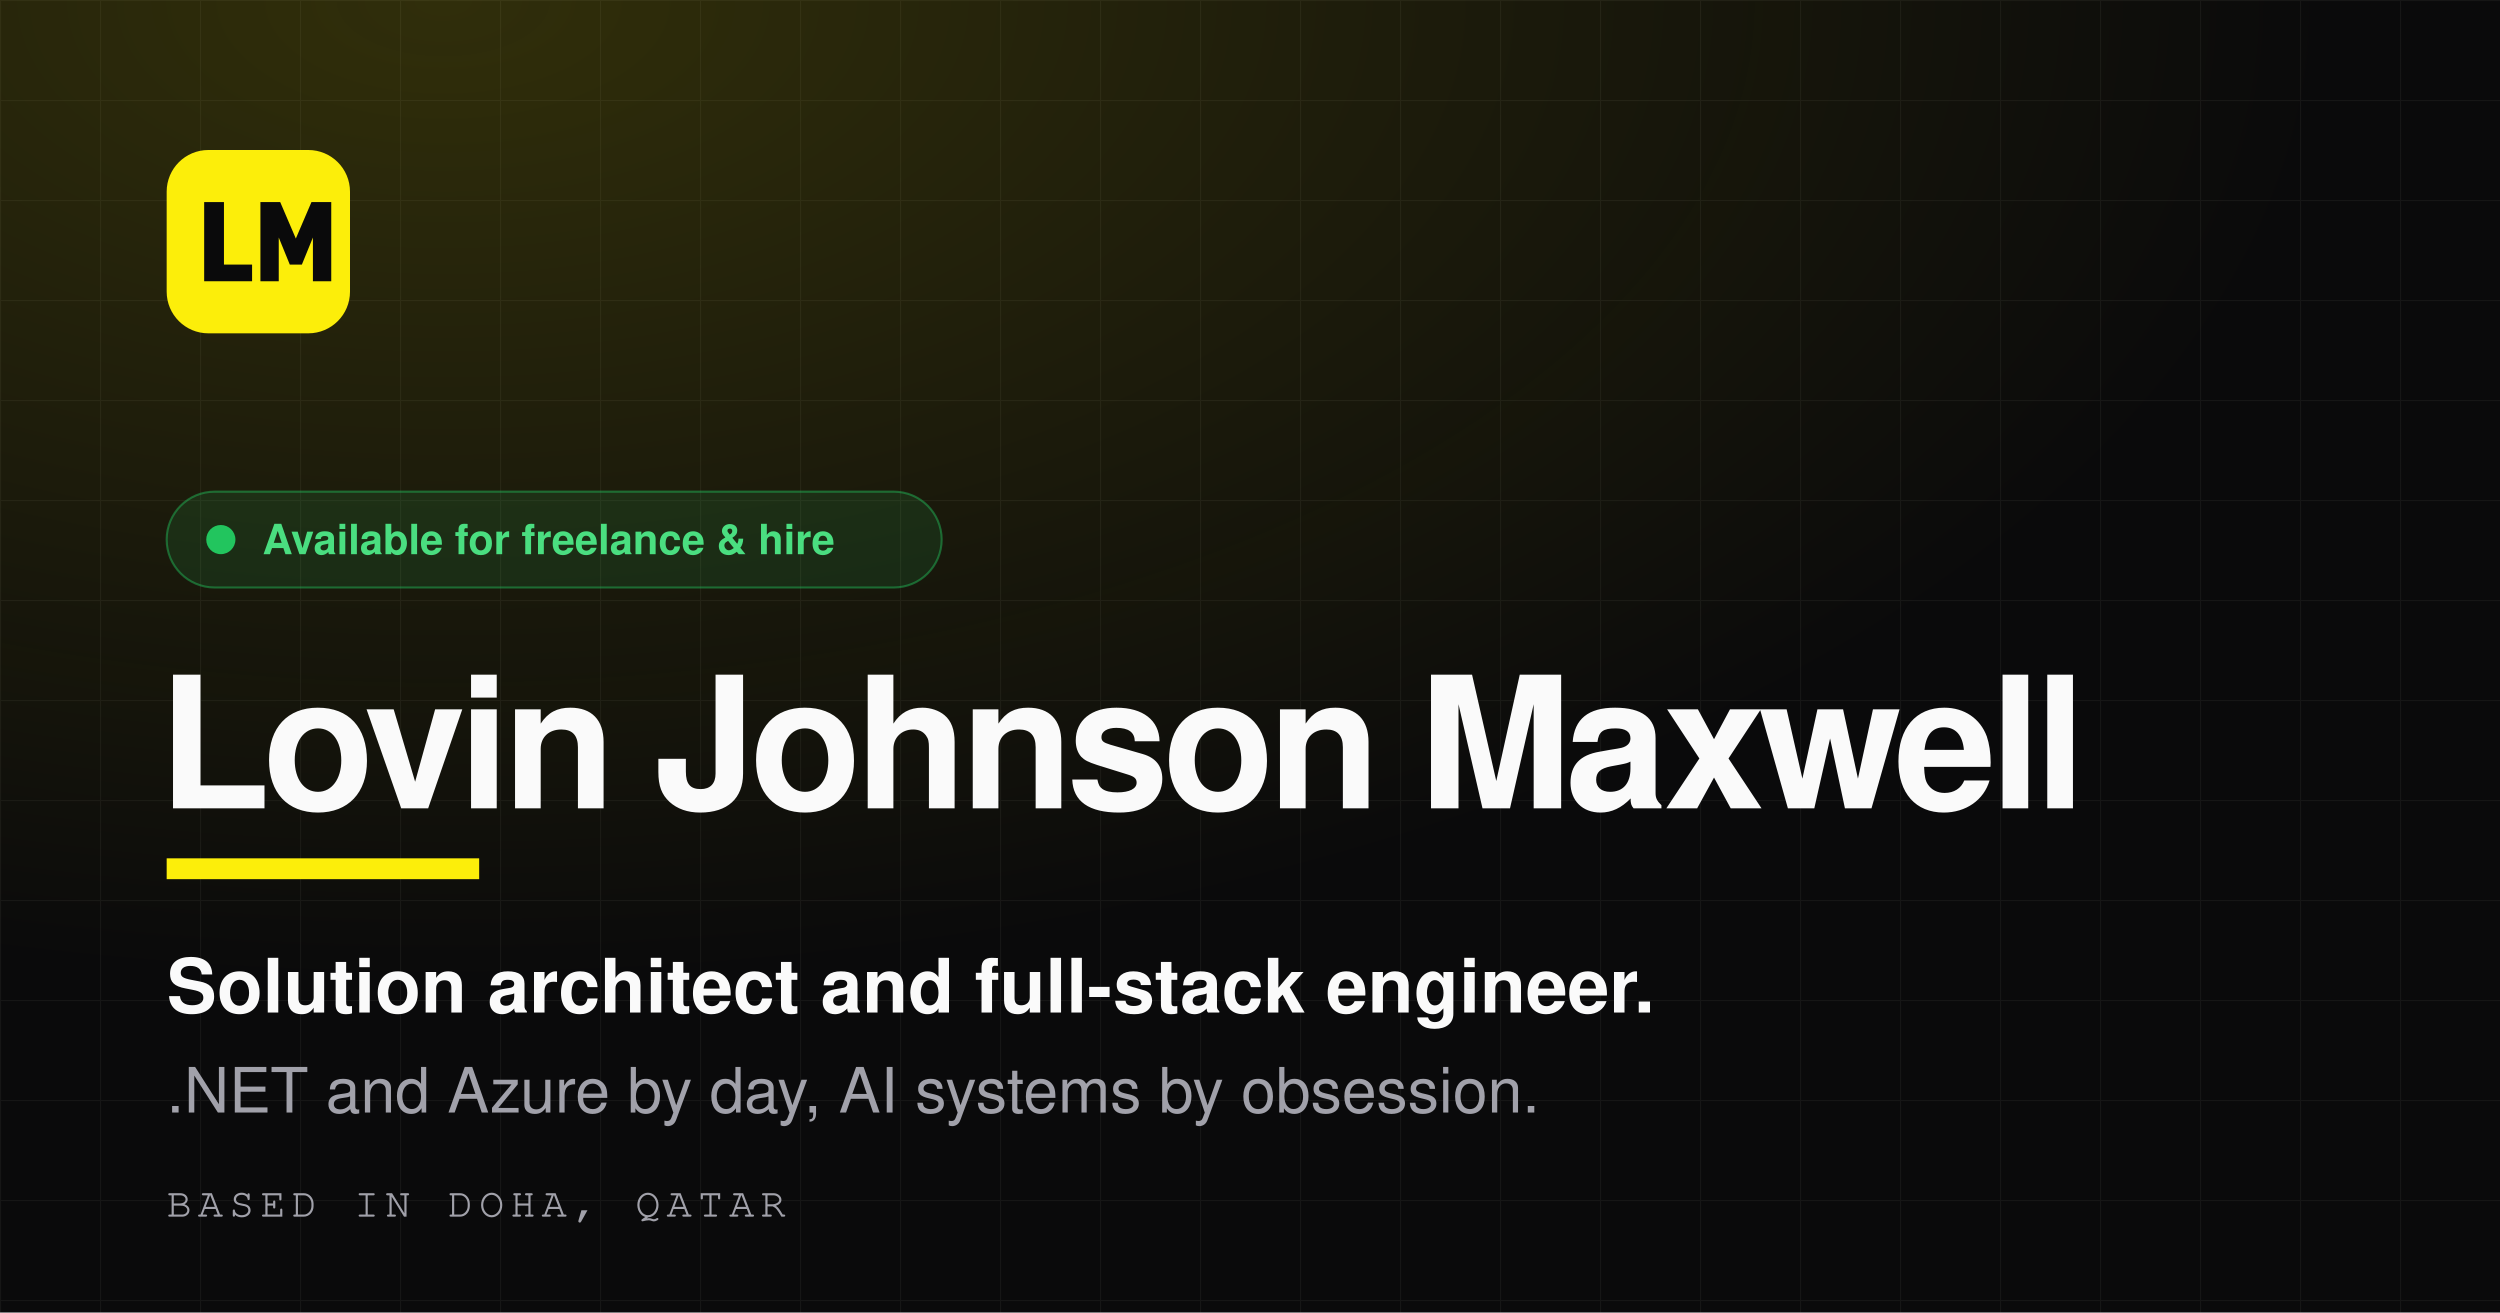
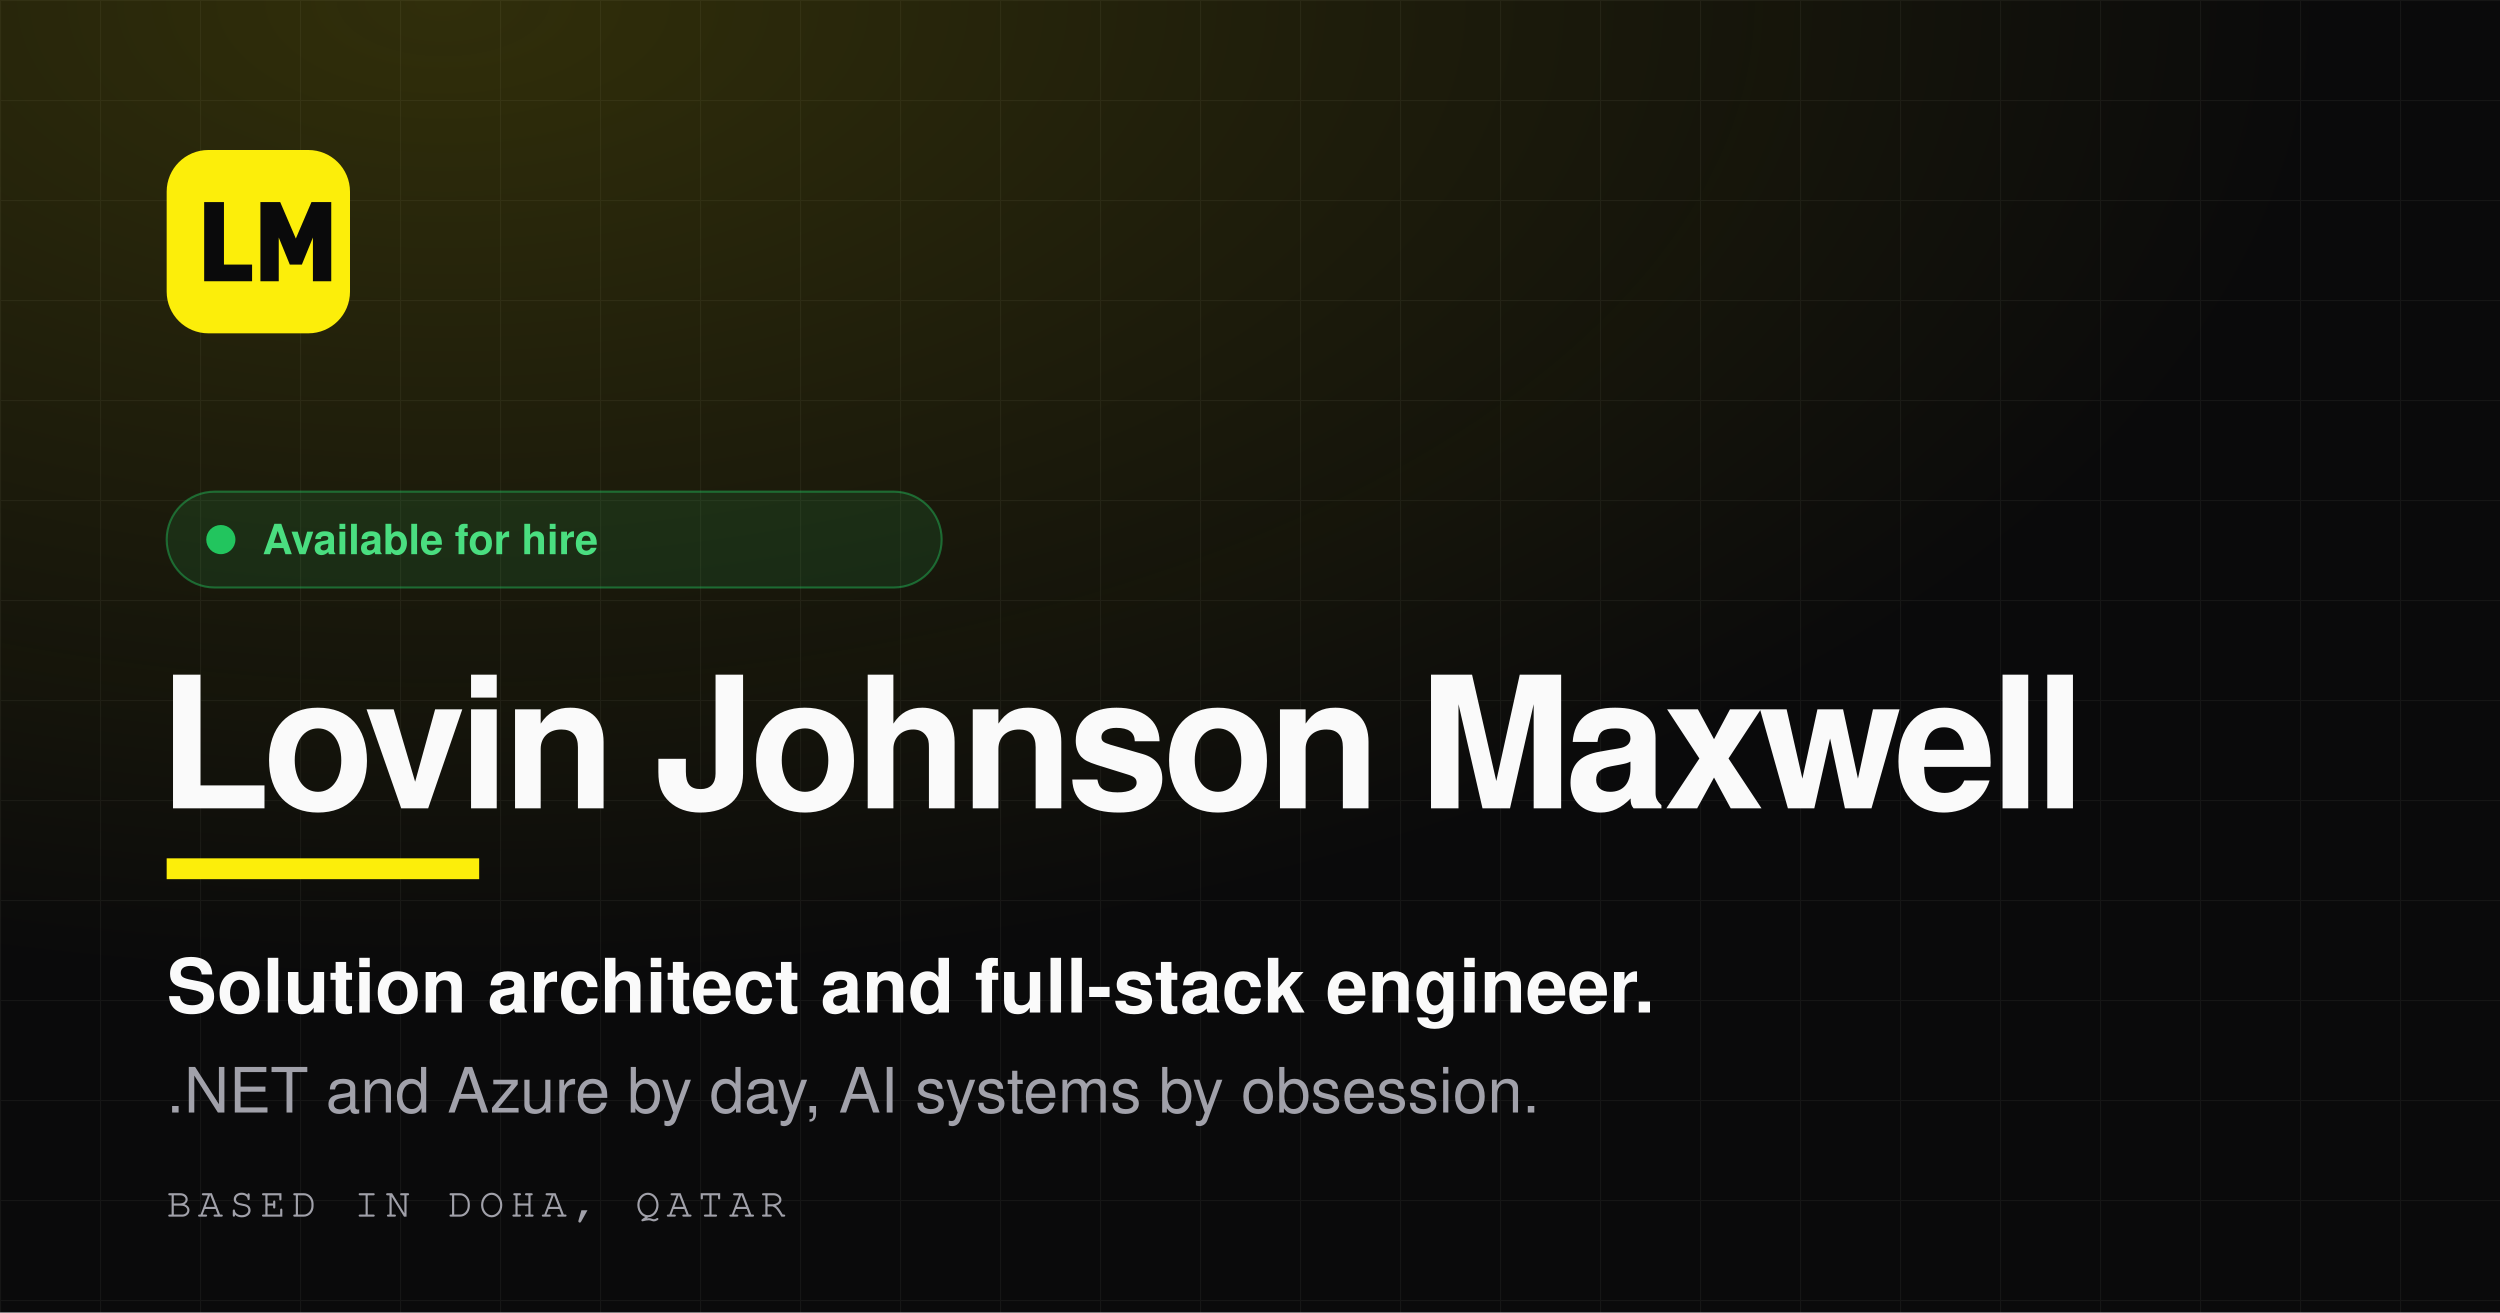
<svg xmlns="http://www.w3.org/2000/svg" width="1200" height="630" viewBox="0 0 1200 630">
  <defs>
    <radialGradient id="glow" cx="18%" cy="0%" r="75%">
      <stop offset="0" stop-color="#fcee0a" stop-opacity="0.16" />
      <stop offset="1" stop-color="#fcee0a" stop-opacity="0" />
    </radialGradient>
    <pattern id="grid" width="48" height="48" patternUnits="userSpaceOnUse">
      <path d="M48 0H0V48" fill="none" stroke="#ffffff" stroke-opacity="0.05" stroke-width="1" />
    </pattern>
  </defs>
  <rect width="1200" height="630" fill="#0a0a0b" />
  <rect width="1200" height="630" fill="url(#grid)" />
  <rect width="1200" height="630" fill="url(#glow)" />
  <g transform="translate(80 72)">
    <rect width="88" height="88" rx="20" fill="#fcee0a" />
    <path d="M18 25h9.5v30H41v8H18z" fill="#0a0a0b" />
    <path d="M45 63V25h9.5l7.5 17.5L69.500 25H79v38h-8.800V42l-5.300 13h-5.800l-5.300-13v21z" fill="#0a0a0b" />
  </g>
  <g transform="translate(80 236)">
    <rect width="372" height="46" rx="23" fill="#22c55e" fill-opacity="0.12" stroke="#22c55e" stroke-opacity="0.45" />
    <circle cx="26" cy="23" r="7" fill="#22c55e" />
-     <text x="46" y="30" font-family="Helvetica, Arial, sans-serif" font-size="20" font-weight="600" fill="#4ade80">Available for freelance &amp; hire</text>
+     <text x="46" y="30" font-family="Helvetica, Arial, sans-serif" font-size="20" font-weight="600" fill="#4ade80">Available for hire</text>
  </g>
  <text x="76" y="388" font-family="Helvetica, Arial, sans-serif" font-size="88" font-weight="700" letter-spacing="-3" fill="#fafafa">Lovin Johnson Maxwell</text>
  <rect x="80" y="412" width="150" height="10" fill="#fcee0a" />
  <text x="80" y="486" font-family="Helvetica, Arial, sans-serif" font-size="36" font-weight="600" fill="#fafafa">Solution architect and full-stack engineer.</text>
  <text x="80" y="534" font-family="Helvetica, Arial, sans-serif" font-size="30" fill="#a1a1aa">.NET and Azure by day, AI systems by obsession.</text>
  <text x="80" y="584" font-family="Menlo, Courier, monospace" font-size="20" letter-spacing="3" fill="#a1a1aa">BASED IN DOHA, QATAR</text>
</svg>
